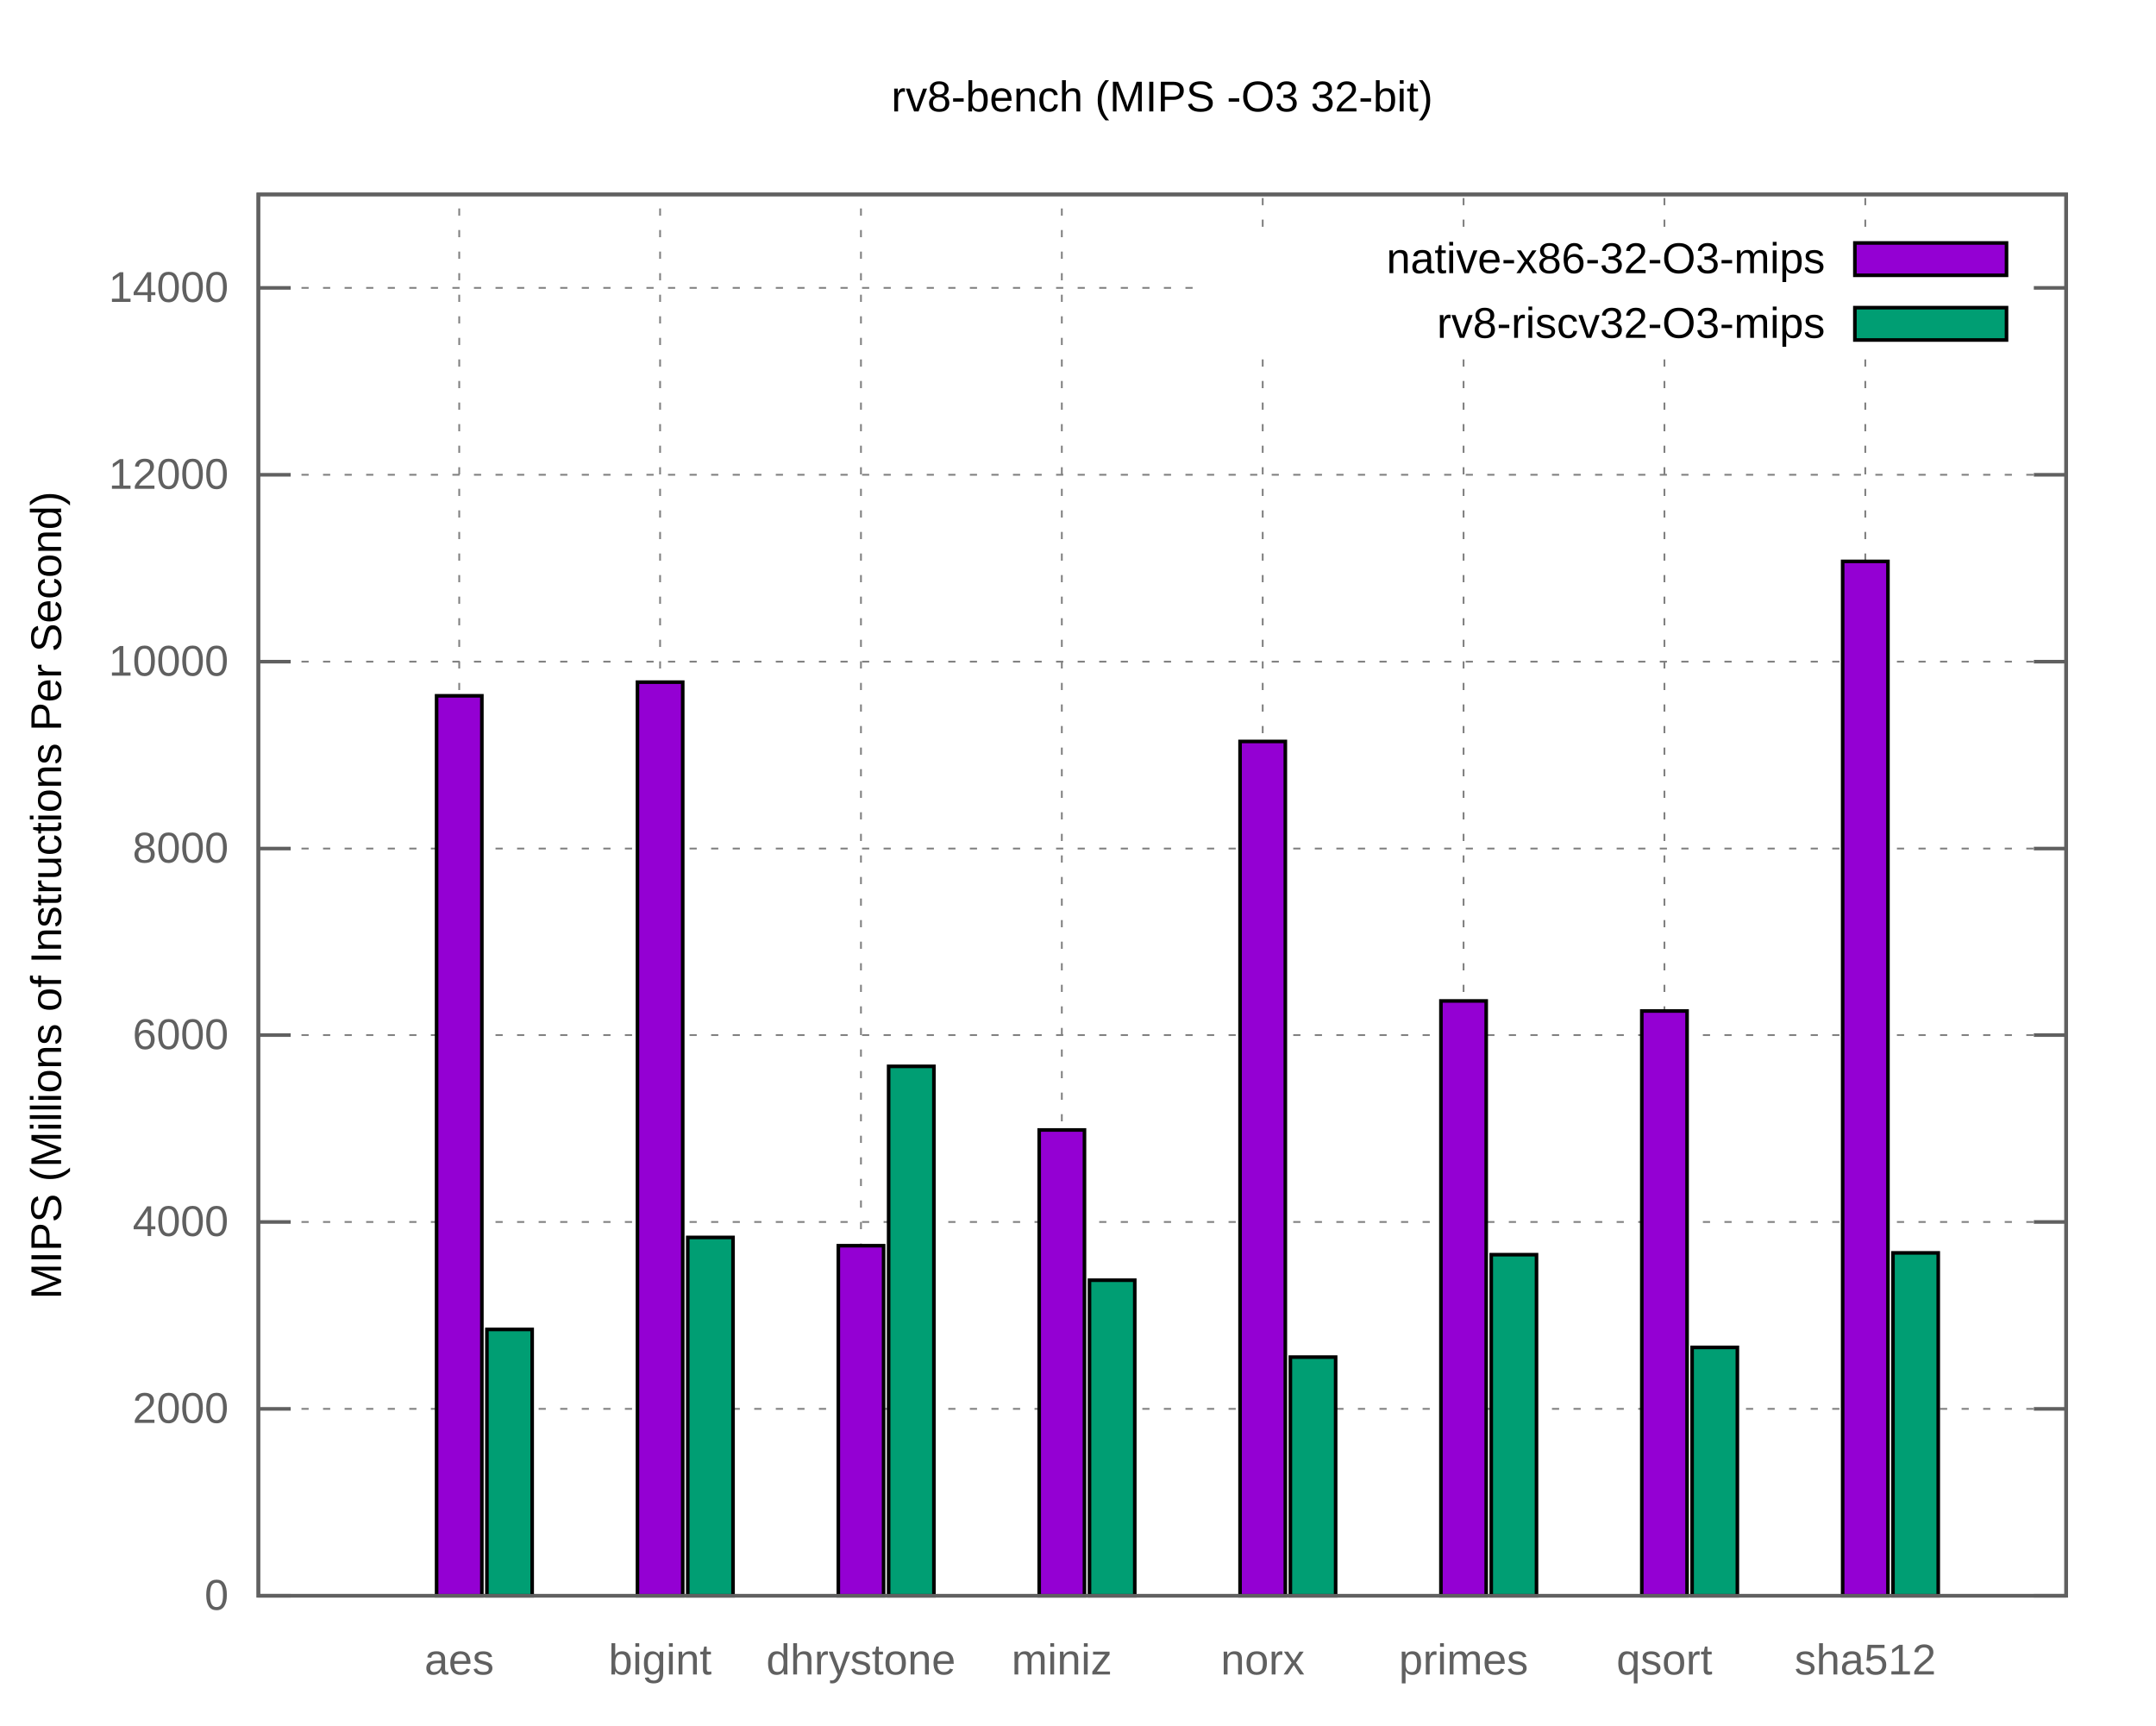
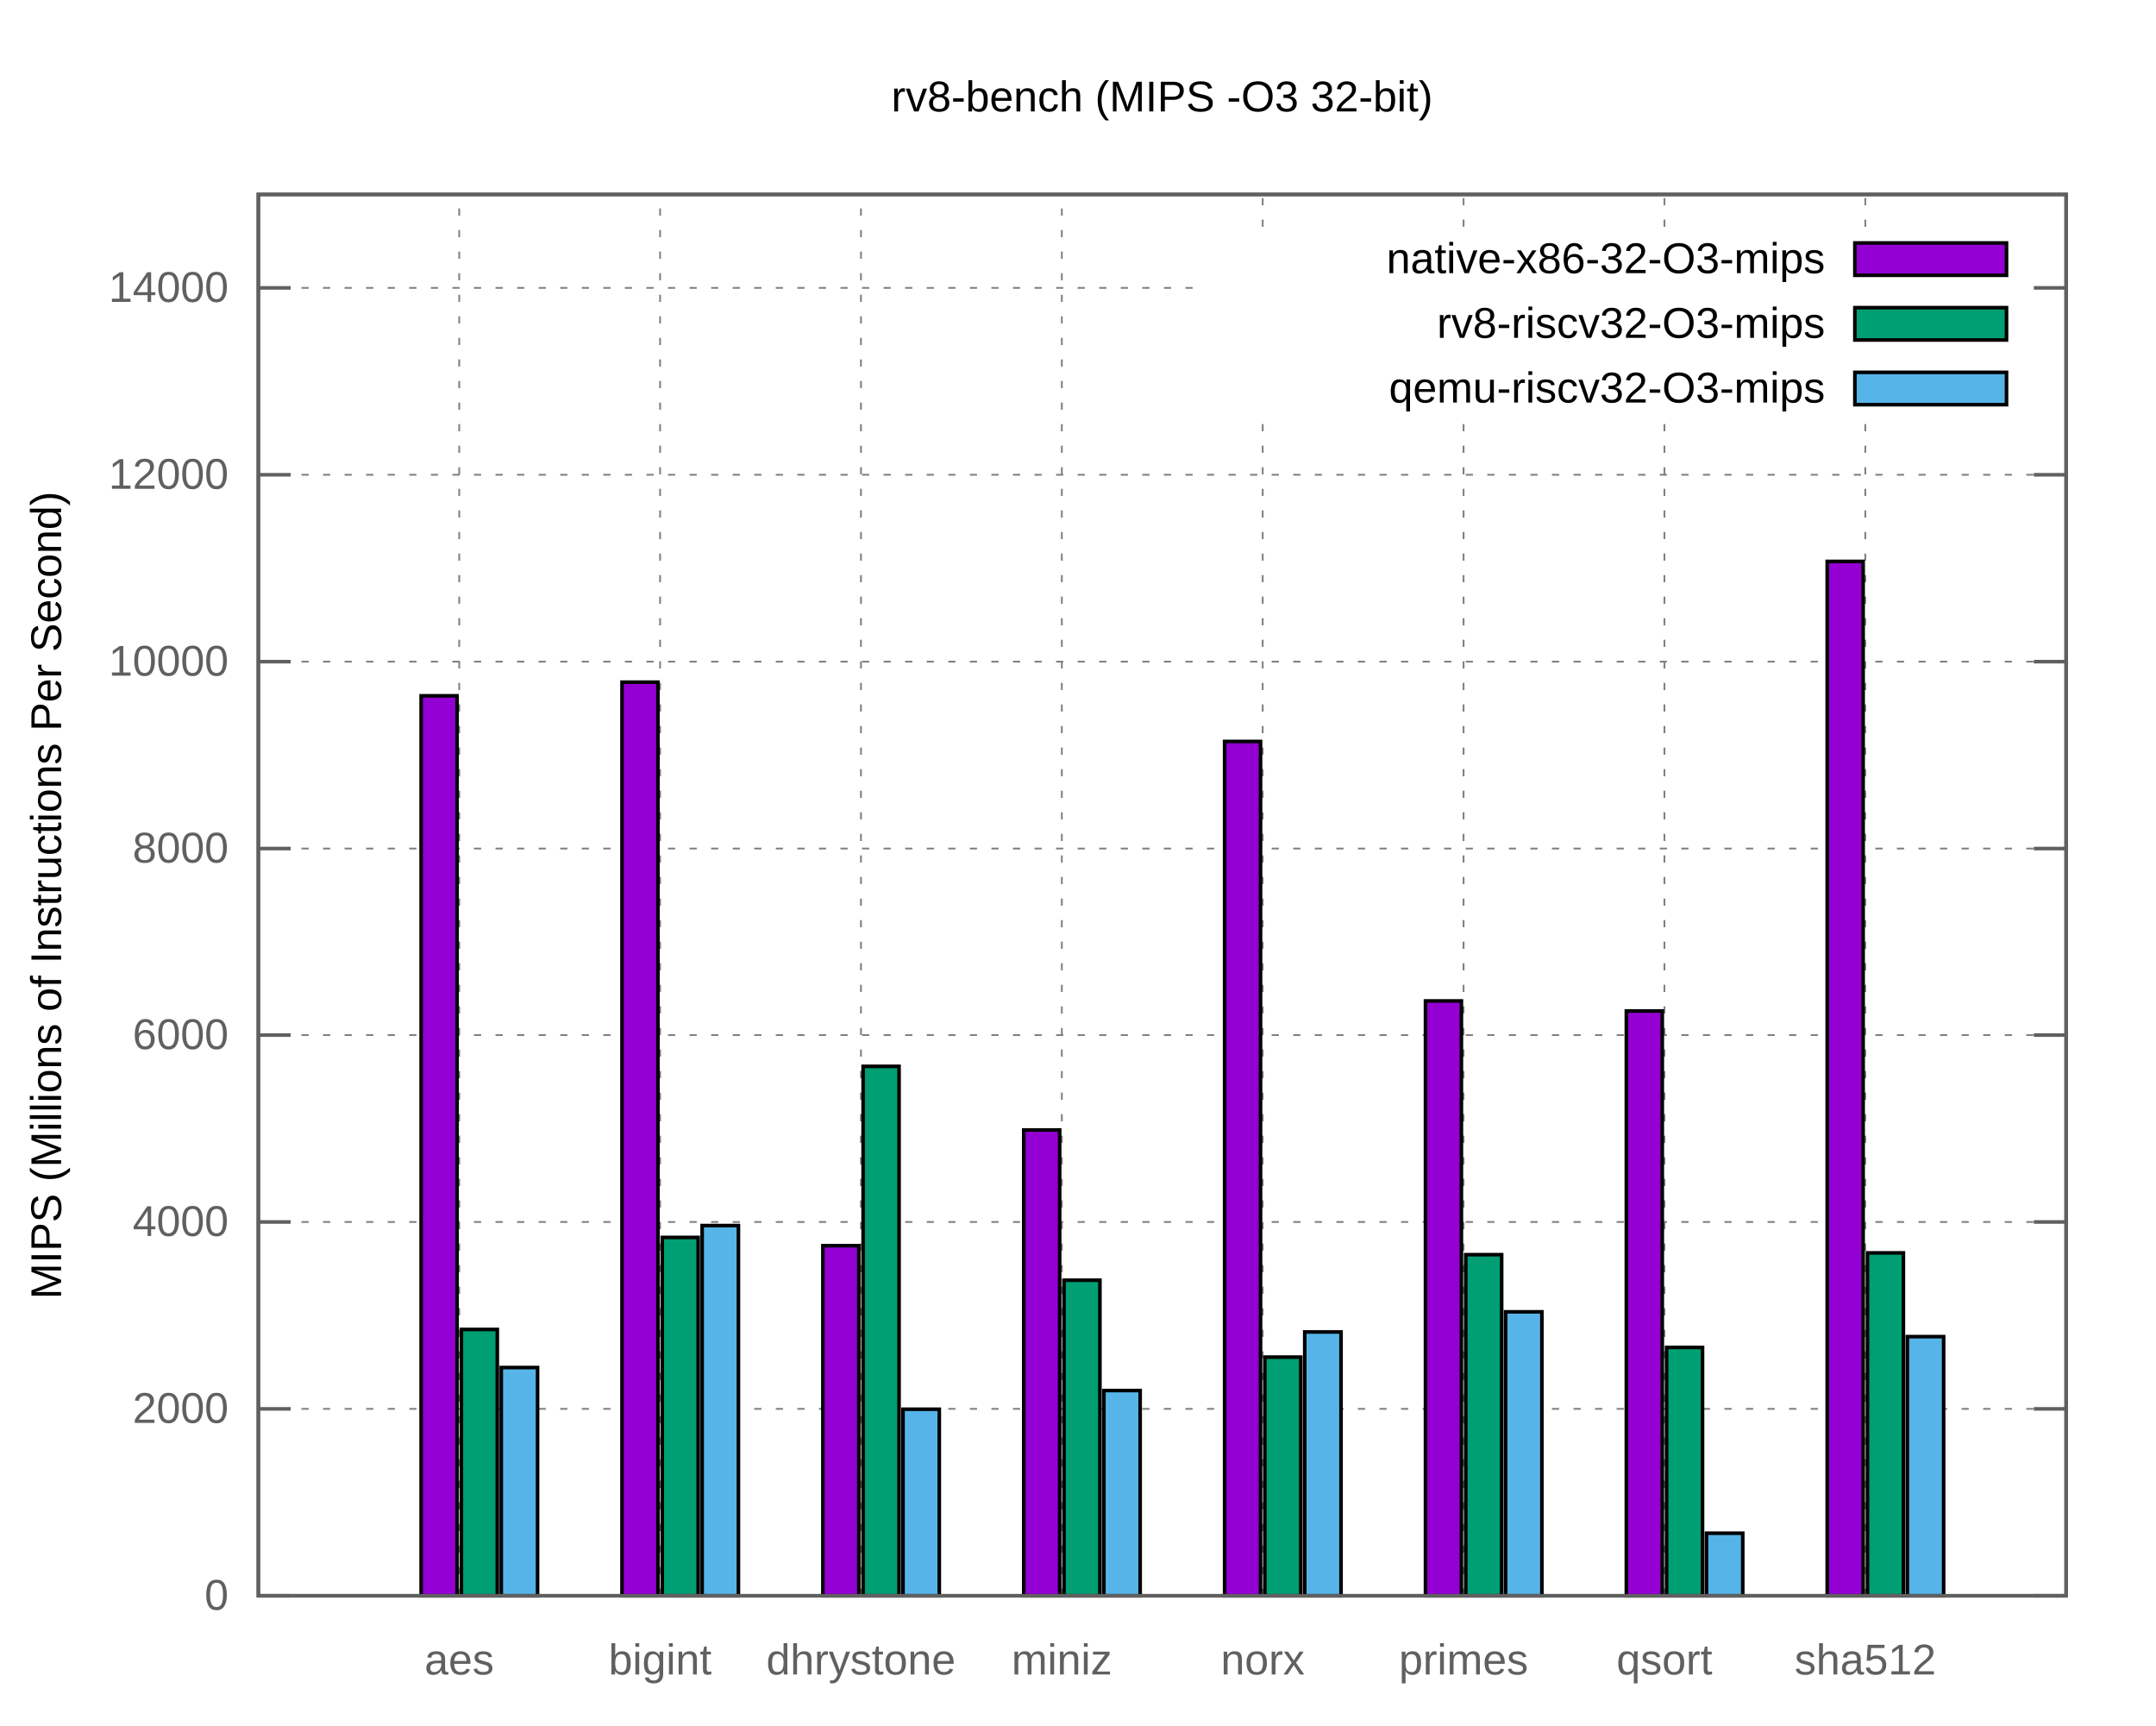
<svg xmlns="http://www.w3.org/2000/svg" xmlns:xlink="http://www.w3.org/1999/xlink" width="600" height="480" viewBox="0 0 600 480">
  <g id="gnuplot_canvas">
    <rect x="0" y="0" width="600" height="480" fill="none" />
    <defs>
      <circle id="gpDot" r="0.5" stroke-width="0.5" />
      <path id="gpPt0" stroke-width="0.222" stroke="currentColor" d="M-1,0 h2 M0,-1 v2" />
      <path id="gpPt1" stroke-width="0.222" stroke="currentColor" d="M-1,-1 L1,1 M1,-1 L-1,1" />
      <path id="gpPt2" stroke-width="0.222" stroke="currentColor" d="M-1,0 L1,0 M0,-1 L0,1 M-1,-1 L1,1 M-1,1 L1,-1" />
      <rect id="gpPt3" stroke-width="0.222" stroke="currentColor" x="-1" y="-1" width="2" height="2" />
      <rect id="gpPt4" stroke-width="0.222" stroke="currentColor" fill="currentColor" x="-1" y="-1" width="2" height="2" />
      <circle id="gpPt5" stroke-width="0.222" stroke="currentColor" cx="0" cy="0" r="1" />
      <use xlink:href="#gpPt5" id="gpPt6" fill="currentColor" stroke="none" />
      <path id="gpPt7" stroke-width="0.222" stroke="currentColor" d="M0,-1.33 L-1.33,0.67 L1.33,0.67 z" />
      <use xlink:href="#gpPt7" id="gpPt8" fill="currentColor" stroke="none" />
      <use xlink:href="#gpPt7" id="gpPt9" stroke="currentColor" transform="rotate(180)" />
      <use xlink:href="#gpPt9" id="gpPt10" fill="currentColor" stroke="none" />
      <use xlink:href="#gpPt3" id="gpPt11" stroke="currentColor" transform="rotate(45)" />
      <use xlink:href="#gpPt11" id="gpPt12" fill="currentColor" stroke="none" />
      <path id="gpPt13" stroke-width="0.222" stroke="currentColor" d="M0,1.330 L1.265,0.411 L0.782,-1.067 L-0.782,-1.076 L-1.265,0.411 z" />
      <use xlink:href="#gpPt13" id="gpPt14" fill="currentColor" stroke="none" />
      <filter id="textbox" filterUnits="objectBoundingBox" x="0" y="0" height="1" width="1">
        <feFlood flood-color="white" flood-opacity="1" result="bgnd" />
        <feComposite in="SourceGraphic" in2="bgnd" operator="atop" />
      </filter>
      <filter id="greybox" filterUnits="objectBoundingBox" x="0" y="0" height="1" width="1">
        <feFlood flood-color="lightgrey" flood-opacity="1" result="grey" />
        <feComposite in="SourceGraphic" in2="grey" operator="atop" />
      </filter>
    </defs>
    <g fill="none" color="white" stroke="rgb( 96,  96,  96)" stroke-width="1.00" stroke-linecap="butt" stroke-linejoin="miter">
</g>
    <g fill="none" color="black" stroke="currentColor" stroke-width="1.00" stroke-linecap="butt" stroke-linejoin="miter">
</g>
    <g fill="none" color="black" stroke="rgb( 96,  96,  96)" stroke-width="0.50" stroke-linecap="butt" stroke-linejoin="miter">
</g>
    <g fill="none" color="gray" stroke="currentColor" stroke-width="0.50" stroke-linecap="butt" stroke-linejoin="miter">
      <path stroke="gray" stroke-dasharray="2,4" class="gridline" d="M71.9,444.0 L575.0,444.0  " />
    </g>
    <g fill="none" color="gray" stroke="gray" stroke-width="1.00" stroke-linecap="butt" stroke-linejoin="miter">
</g>
    <g fill="none" color="black" stroke="currentColor" stroke-width="1.00" stroke-linecap="butt" stroke-linejoin="miter">
      <path stroke="rgb( 96,  96,  96)" d="M71.9,444.0 L80.9,444.0 M575.0,444.0 L566.0,444.0  " />
      <g transform="translate(63.6,447.9)" stroke="none" fill="rgb(96,96,96)" font-family="Arial" font-size="12.00" text-anchor="end">
        <text>
          <tspan font-family="Arial"> 0</tspan>
        </text>
      </g>
    </g>
    <g fill="none" color="black" stroke="currentColor" stroke-width="1.00" stroke-linecap="butt" stroke-linejoin="miter">
</g>
    <g fill="none" color="black" stroke="rgb( 96,  96,  96)" stroke-width="0.50" stroke-linecap="butt" stroke-linejoin="miter">
</g>
    <g fill="none" color="gray" stroke="currentColor" stroke-width="0.50" stroke-linecap="butt" stroke-linejoin="miter">
      <path stroke="gray" stroke-dasharray="2,4" class="gridline" d="M71.9,392.0 L575.0,392.0  " />
    </g>
    <g fill="none" color="gray" stroke="gray" stroke-width="1.00" stroke-linecap="butt" stroke-linejoin="miter">
</g>
    <g fill="none" color="black" stroke="currentColor" stroke-width="1.00" stroke-linecap="butt" stroke-linejoin="miter">
      <path stroke="rgb( 96,  96,  96)" d="M71.9,392.0 L80.9,392.0 M575.0,392.0 L566.0,392.0  " />
      <g transform="translate(63.6,395.9)" stroke="none" fill="rgb(96,96,96)" font-family="Arial" font-size="12.00" text-anchor="end">
        <text>
          <tspan font-family="Arial"> 2000</tspan>
        </text>
      </g>
    </g>
    <g fill="none" color="black" stroke="currentColor" stroke-width="1.00" stroke-linecap="butt" stroke-linejoin="miter">
</g>
    <g fill="none" color="black" stroke="rgb( 96,  96,  96)" stroke-width="0.50" stroke-linecap="butt" stroke-linejoin="miter">
</g>
    <g fill="none" color="gray" stroke="currentColor" stroke-width="0.50" stroke-linecap="butt" stroke-linejoin="miter">
      <path stroke="gray" stroke-dasharray="2,4" class="gridline" d="M71.9,340.0 L575.0,340.0  " />
    </g>
    <g fill="none" color="gray" stroke="gray" stroke-width="1.00" stroke-linecap="butt" stroke-linejoin="miter">
</g>
    <g fill="none" color="black" stroke="currentColor" stroke-width="1.00" stroke-linecap="butt" stroke-linejoin="miter">
      <path stroke="rgb( 96,  96,  96)" d="M71.9,340.0 L80.9,340.0 M575.0,340.0 L566.0,340.0  " />
      <g transform="translate(63.6,343.9)" stroke="none" fill="rgb(96,96,96)" font-family="Arial" font-size="12.00" text-anchor="end">
        <text>
          <tspan font-family="Arial"> 4000</tspan>
        </text>
      </g>
    </g>
    <g fill="none" color="black" stroke="currentColor" stroke-width="1.00" stroke-linecap="butt" stroke-linejoin="miter">
</g>
    <g fill="none" color="black" stroke="rgb( 96,  96,  96)" stroke-width="0.50" stroke-linecap="butt" stroke-linejoin="miter">
</g>
    <g fill="none" color="gray" stroke="currentColor" stroke-width="0.50" stroke-linecap="butt" stroke-linejoin="miter">
      <path stroke="gray" stroke-dasharray="2,4" class="gridline" d="M71.9,288.0 L575.0,288.0  " />
    </g>
    <g fill="none" color="gray" stroke="gray" stroke-width="1.00" stroke-linecap="butt" stroke-linejoin="miter">
</g>
    <g fill="none" color="black" stroke="currentColor" stroke-width="1.00" stroke-linecap="butt" stroke-linejoin="miter">
      <path stroke="rgb( 96,  96,  96)" d="M71.9,288.0 L80.9,288.0 M575.0,288.0 L566.0,288.0  " />
      <g transform="translate(63.6,291.9)" stroke="none" fill="rgb(96,96,96)" font-family="Arial" font-size="12.00" text-anchor="end">
        <text>
          <tspan font-family="Arial"> 6000</tspan>
        </text>
      </g>
    </g>
    <g fill="none" color="black" stroke="currentColor" stroke-width="1.00" stroke-linecap="butt" stroke-linejoin="miter">
</g>
    <g fill="none" color="black" stroke="rgb( 96,  96,  96)" stroke-width="0.50" stroke-linecap="butt" stroke-linejoin="miter">
</g>
    <g fill="none" color="gray" stroke="currentColor" stroke-width="0.50" stroke-linecap="butt" stroke-linejoin="miter">
      <path stroke="gray" stroke-dasharray="2,4" class="gridline" d="M71.9,236.1 L575.0,236.1  " />
    </g>
    <g fill="none" color="gray" stroke="gray" stroke-width="1.00" stroke-linecap="butt" stroke-linejoin="miter">
</g>
    <g fill="none" color="black" stroke="currentColor" stroke-width="1.00" stroke-linecap="butt" stroke-linejoin="miter">
      <path stroke="rgb( 96,  96,  96)" d="M71.9,236.1 L80.9,236.1 M575.0,236.1 L566.0,236.1  " />
      <g transform="translate(63.6,240.0)" stroke="none" fill="rgb(96,96,96)" font-family="Arial" font-size="12.00" text-anchor="end">
        <text>
          <tspan font-family="Arial"> 8000</tspan>
        </text>
      </g>
    </g>
    <g fill="none" color="black" stroke="currentColor" stroke-width="1.00" stroke-linecap="butt" stroke-linejoin="miter">
</g>
    <g fill="none" color="black" stroke="rgb( 96,  96,  96)" stroke-width="0.50" stroke-linecap="butt" stroke-linejoin="miter">
</g>
    <g fill="none" color="gray" stroke="currentColor" stroke-width="0.50" stroke-linecap="butt" stroke-linejoin="miter">
      <path stroke="gray" stroke-dasharray="2,4" class="gridline" d="M71.9,184.1 L575.0,184.1  " />
    </g>
    <g fill="none" color="gray" stroke="gray" stroke-width="1.00" stroke-linecap="butt" stroke-linejoin="miter">
</g>
    <g fill="none" color="black" stroke="currentColor" stroke-width="1.00" stroke-linecap="butt" stroke-linejoin="miter">
      <path stroke="rgb( 96,  96,  96)" d="M71.9,184.1 L80.9,184.1 M575.0,184.1 L566.0,184.1  " />
      <g transform="translate(63.6,188.0)" stroke="none" fill="rgb(96,96,96)" font-family="Arial" font-size="12.00" text-anchor="end">
        <text>
          <tspan font-family="Arial"> 10000</tspan>
        </text>
      </g>
    </g>
    <g fill="none" color="black" stroke="currentColor" stroke-width="1.00" stroke-linecap="butt" stroke-linejoin="miter">
</g>
    <g fill="none" color="black" stroke="rgb( 96,  96,  96)" stroke-width="0.50" stroke-linecap="butt" stroke-linejoin="miter">
</g>
    <g fill="none" color="gray" stroke="currentColor" stroke-width="0.50" stroke-linecap="butt" stroke-linejoin="miter">
      <path stroke="gray" stroke-dasharray="2,4" class="gridline" d="M71.9,132.1 L575.0,132.1  " />
    </g>
    <g fill="none" color="gray" stroke="gray" stroke-width="1.00" stroke-linecap="butt" stroke-linejoin="miter">
</g>
    <g fill="none" color="black" stroke="currentColor" stroke-width="1.00" stroke-linecap="butt" stroke-linejoin="miter">
      <path stroke="rgb( 96,  96,  96)" d="M71.9,132.1 L80.9,132.1 M575.0,132.1 L566.0,132.1  " />
      <g transform="translate(63.6,136.0)" stroke="none" fill="rgb(96,96,96)" font-family="Arial" font-size="12.00" text-anchor="end">
        <text>
          <tspan font-family="Arial"> 12000</tspan>
        </text>
      </g>
    </g>
    <g fill="none" color="black" stroke="currentColor" stroke-width="1.00" stroke-linecap="butt" stroke-linejoin="miter">
</g>
    <g fill="none" color="black" stroke="rgb( 96,  96,  96)" stroke-width="0.50" stroke-linecap="butt" stroke-linejoin="miter">
</g>
    <g fill="none" color="gray" stroke="currentColor" stroke-width="0.50" stroke-linecap="butt" stroke-linejoin="miter">
      <path stroke="gray" stroke-dasharray="2,4" class="gridline" d="M71.9,80.1 L333.6,80.1 M566.7,80.1 L575.0,80.1  " />
    </g>
    <g fill="none" color="gray" stroke="gray" stroke-width="1.00" stroke-linecap="butt" stroke-linejoin="miter">
</g>
    <g fill="none" color="black" stroke="currentColor" stroke-width="1.00" stroke-linecap="butt" stroke-linejoin="miter">
      <path stroke="rgb( 96,  96,  96)" d="M71.9,80.1 L80.9,80.1 M575.0,80.1 L566.0,80.1  " />
      <g transform="translate(63.6,84.0)" stroke="none" fill="rgb(96,96,96)" font-family="Arial" font-size="12.00" text-anchor="end">
        <text>
          <tspan font-family="Arial"> 14000</tspan>
        </text>
      </g>
    </g>
    <g fill="none" color="black" stroke="currentColor" stroke-width="1.00" stroke-linecap="butt" stroke-linejoin="miter">
</g>
    <g fill="none" color="black" stroke="rgb( 96,  96,  96)" stroke-width="0.50" stroke-linecap="butt" stroke-linejoin="miter">
</g>
    <g fill="none" color="gray" stroke="currentColor" stroke-width="0.50" stroke-linecap="butt" stroke-linejoin="miter">
      <path stroke="gray" stroke-dasharray="2,4" class="gridline" d="M127.8,444.0 L127.8,54.1  " />
    </g>
    <g fill="none" color="gray" stroke="gray" stroke-width="1.00" stroke-linecap="butt" stroke-linejoin="miter">
</g>
    <g fill="none" color="black" stroke="currentColor" stroke-width="1.00" stroke-linecap="butt" stroke-linejoin="miter">
      <path stroke="rgb( 96,  96,  96)" d="M127.8,444.0 M127.8,54.1  " />
      <g transform="translate(127.8,465.9)" stroke="none" fill="rgb(96,96,96)" font-family="Arial" font-size="12.00" text-anchor="middle">
        <text>
          <tspan font-family="Arial">aes</tspan>
        </text>
      </g>
    </g>
    <g fill="none" color="black" stroke="currentColor" stroke-width="1.00" stroke-linecap="butt" stroke-linejoin="miter">
</g>
    <g fill="none" color="black" stroke="rgb( 96,  96,  96)" stroke-width="0.50" stroke-linecap="butt" stroke-linejoin="miter">
</g>
    <g fill="none" color="gray" stroke="currentColor" stroke-width="0.50" stroke-linecap="butt" stroke-linejoin="miter">
      <path stroke="gray" stroke-dasharray="2,4" class="gridline" d="M183.7,444.0 L183.7,54.1  " />
    </g>
    <g fill="none" color="gray" stroke="gray" stroke-width="1.00" stroke-linecap="butt" stroke-linejoin="miter">
</g>
    <g fill="none" color="black" stroke="currentColor" stroke-width="1.00" stroke-linecap="butt" stroke-linejoin="miter">
      <path stroke="rgb( 96,  96,  96)" d="M183.7,444.0 M183.7,54.1  " />
      <g transform="translate(183.7,465.9)" stroke="none" fill="rgb(96,96,96)" font-family="Arial" font-size="12.00" text-anchor="middle">
        <text>
          <tspan font-family="Arial">bigint</tspan>
        </text>
      </g>
    </g>
    <g fill="none" color="black" stroke="currentColor" stroke-width="1.00" stroke-linecap="butt" stroke-linejoin="miter">
</g>
    <g fill="none" color="black" stroke="rgb( 96,  96,  96)" stroke-width="0.50" stroke-linecap="butt" stroke-linejoin="miter">
</g>
    <g fill="none" color="gray" stroke="currentColor" stroke-width="0.50" stroke-linecap="butt" stroke-linejoin="miter">
      <path stroke="gray" stroke-dasharray="2,4" class="gridline" d="M239.6,444.0 L239.6,54.1  " />
    </g>
    <g fill="none" color="gray" stroke="gray" stroke-width="1.00" stroke-linecap="butt" stroke-linejoin="miter">
</g>
    <g fill="none" color="black" stroke="currentColor" stroke-width="1.00" stroke-linecap="butt" stroke-linejoin="miter">
      <path stroke="rgb( 96,  96,  96)" d="M239.6,444.0 M239.6,54.1  " />
      <g transform="translate(239.6,465.9)" stroke="none" fill="rgb(96,96,96)" font-family="Arial" font-size="12.00" text-anchor="middle">
        <text>
          <tspan font-family="Arial">dhrystone</tspan>
        </text>
      </g>
    </g>
    <g fill="none" color="black" stroke="currentColor" stroke-width="1.00" stroke-linecap="butt" stroke-linejoin="miter">
</g>
    <g fill="none" color="black" stroke="rgb( 96,  96,  96)" stroke-width="0.50" stroke-linecap="butt" stroke-linejoin="miter">
</g>
    <g fill="none" color="gray" stroke="currentColor" stroke-width="0.50" stroke-linecap="butt" stroke-linejoin="miter">
      <path stroke="gray" stroke-dasharray="2,4" class="gridline" d="M295.5,444.0 L295.5,54.1  " />
    </g>
    <g fill="none" color="gray" stroke="gray" stroke-width="1.00" stroke-linecap="butt" stroke-linejoin="miter">
</g>
    <g fill="none" color="black" stroke="currentColor" stroke-width="1.00" stroke-linecap="butt" stroke-linejoin="miter">
      <path stroke="rgb( 96,  96,  96)" d="M295.5,444.0 M295.5,54.1  " />
      <g transform="translate(295.5,465.9)" stroke="none" fill="rgb(96,96,96)" font-family="Arial" font-size="12.00" text-anchor="middle">
        <text>
          <tspan font-family="Arial">miniz</tspan>
        </text>
      </g>
    </g>
    <g fill="none" color="black" stroke="currentColor" stroke-width="1.00" stroke-linecap="butt" stroke-linejoin="miter">
</g>
    <g fill="none" color="black" stroke="rgb( 96,  96,  96)" stroke-width="0.50" stroke-linecap="butt" stroke-linejoin="miter">
</g>
    <g fill="none" color="gray" stroke="currentColor" stroke-width="0.50" stroke-linecap="butt" stroke-linejoin="miter">
-       <path stroke="gray" stroke-dasharray="2,4" class="gridline" d="M351.4,444.0 L351.4,99.1 M351.4,63.1 L351.4,54.1  " />
+       <path stroke="gray" stroke-dasharray="2,4" class="gridline" d="M351.4,444.0 L351.4,117.1 M351.4,63.1 L351.4,54.1  " />
    </g>
    <g fill="none" color="gray" stroke="gray" stroke-width="1.00" stroke-linecap="butt" stroke-linejoin="miter">
</g>
    <g fill="none" color="black" stroke="currentColor" stroke-width="1.00" stroke-linecap="butt" stroke-linejoin="miter">
      <path stroke="rgb( 96,  96,  96)" d="M351.4,444.0 M351.4,54.1  " />
      <g transform="translate(351.4,465.9)" stroke="none" fill="rgb(96,96,96)" font-family="Arial" font-size="12.00" text-anchor="middle">
        <text>
          <tspan font-family="Arial">norx</tspan>
        </text>
      </g>
    </g>
    <g fill="none" color="black" stroke="currentColor" stroke-width="1.00" stroke-linecap="butt" stroke-linejoin="miter">
</g>
    <g fill="none" color="black" stroke="rgb( 96,  96,  96)" stroke-width="0.50" stroke-linecap="butt" stroke-linejoin="miter">
</g>
    <g fill="none" color="gray" stroke="currentColor" stroke-width="0.50" stroke-linecap="butt" stroke-linejoin="miter">
-       <path stroke="gray" stroke-dasharray="2,4" class="gridline" d="M407.3,444.0 L407.3,99.1 M407.3,63.1 L407.3,54.1  " />
+       <path stroke="gray" stroke-dasharray="2,4" class="gridline" d="M407.3,444.0 L407.3,117.1 M407.3,63.1 L407.3,54.1  " />
    </g>
    <g fill="none" color="gray" stroke="gray" stroke-width="1.00" stroke-linecap="butt" stroke-linejoin="miter">
</g>
    <g fill="none" color="black" stroke="currentColor" stroke-width="1.00" stroke-linecap="butt" stroke-linejoin="miter">
      <path stroke="rgb( 96,  96,  96)" d="M407.3,444.0 M407.3,54.1  " />
      <g transform="translate(407.3,465.9)" stroke="none" fill="rgb(96,96,96)" font-family="Arial" font-size="12.00" text-anchor="middle">
        <text>
          <tspan font-family="Arial">primes</tspan>
        </text>
      </g>
    </g>
    <g fill="none" color="black" stroke="currentColor" stroke-width="1.00" stroke-linecap="butt" stroke-linejoin="miter">
</g>
    <g fill="none" color="black" stroke="rgb( 96,  96,  96)" stroke-width="0.50" stroke-linecap="butt" stroke-linejoin="miter">
</g>
    <g fill="none" color="gray" stroke="currentColor" stroke-width="0.50" stroke-linecap="butt" stroke-linejoin="miter">
-       <path stroke="gray" stroke-dasharray="2,4" class="gridline" d="M463.2,444.0 L463.2,99.1 M463.2,63.1 L463.2,54.1  " />
+       <path stroke="gray" stroke-dasharray="2,4" class="gridline" d="M463.2,444.0 L463.2,117.1 M463.2,63.1 L463.2,54.1  " />
    </g>
    <g fill="none" color="gray" stroke="gray" stroke-width="1.00" stroke-linecap="butt" stroke-linejoin="miter">
</g>
    <g fill="none" color="black" stroke="currentColor" stroke-width="1.00" stroke-linecap="butt" stroke-linejoin="miter">
      <path stroke="rgb( 96,  96,  96)" d="M463.2,444.0 M463.2,54.1  " />
      <g transform="translate(463.2,465.9)" stroke="none" fill="rgb(96,96,96)" font-family="Arial" font-size="12.00" text-anchor="middle">
        <text>
          <tspan font-family="Arial">qsort</tspan>
        </text>
      </g>
    </g>
    <g fill="none" color="black" stroke="currentColor" stroke-width="1.00" stroke-linecap="butt" stroke-linejoin="miter">
</g>
    <g fill="none" color="black" stroke="rgb( 96,  96,  96)" stroke-width="0.50" stroke-linecap="butt" stroke-linejoin="miter">
</g>
    <g fill="none" color="gray" stroke="currentColor" stroke-width="0.50" stroke-linecap="butt" stroke-linejoin="miter">
-       <path stroke="gray" stroke-dasharray="2,4" class="gridline" d="M519.1,444.0 L519.1,99.1 M519.1,63.1 L519.1,54.1  " />
+       <path stroke="gray" stroke-dasharray="2,4" class="gridline" d="M519.1,444.0 L519.1,117.1 M519.1,63.1 L519.1,54.1  " />
    </g>
    <g fill="none" color="gray" stroke="gray" stroke-width="1.00" stroke-linecap="butt" stroke-linejoin="miter">
</g>
    <g fill="none" color="black" stroke="currentColor" stroke-width="1.00" stroke-linecap="butt" stroke-linejoin="miter">
      <path stroke="rgb( 96,  96,  96)" d="M519.1,444.0 M519.1,54.1  " />
      <g transform="translate(519.1,465.9)" stroke="none" fill="rgb(96,96,96)" font-family="Arial" font-size="12.00" text-anchor="middle">
        <text>
          <tspan font-family="Arial">sha512</tspan>
        </text>
      </g>
    </g>
    <g fill="none" color="black" stroke="currentColor" stroke-width="1.00" stroke-linecap="butt" stroke-linejoin="miter">
</g>
    <g fill="none" color="black" stroke="currentColor" stroke-width="1.00" stroke-linecap="butt" stroke-linejoin="miter">
      <path stroke="rgb( 96,  96,  96)" d="M71.9,54.1 L71.9,444.0 L575.0,444.0 L575.0,54.1 L71.9,54.1 Z  " />
    </g>
    <g fill="none" color="black" stroke="currentColor" stroke-width="1.00" stroke-linecap="butt" stroke-linejoin="miter">
      <g transform="translate(17.0,249.1) rotate(270)" stroke="none" fill="black" font-family="Arial" font-size="12.00" text-anchor="middle">
        <text>
          <tspan font-family="Arial">MIPS (Millions of Instructions Per Second)</tspan>
        </text>
      </g>
    </g>
    <g fill="none" color="black" stroke="currentColor" stroke-width="1.00" stroke-linecap="butt" stroke-linejoin="miter">
      <g transform="translate(323.4,31.0)" stroke="none" fill="black" font-family="Arial" font-size="12.00" text-anchor="middle">
        <text>
          <tspan font-family="Arial">rv8-bench (MIPS -O3 32-bit)</tspan>
        </text>
      </g>
    </g>
    <g id="gnuplot_plot_1">
      <g fill="none" color="black" stroke="currentColor" stroke-width="1.00" stroke-linecap="butt" stroke-linejoin="miter">
        <g transform="translate(507.9,76.0)" stroke="none" fill="black" font-family="Arial" font-size="12.00" text-anchor="end">
          <text>
            <tspan font-family="Arial">native-x86-32-O3-mips</tspan>
          </text>
        </g>
      </g>
      <g fill="none" color="black" stroke="currentColor" stroke-width="1.00" stroke-linecap="butt" stroke-linejoin="miter">
        <g stroke="none" shape-rendering="crispEdges">
          <polygon fill="rgb(148,   0, 211)" points="516.2,76.6 558.4,76.6 558.4,67.6 516.2,67.6 " />
        </g>
        <path stroke="black" d="M516.2,76.6 L558.4,76.6 L558.4,67.6 L516.2,67.6 L516.2,76.6 Z  " />
      </g>
      <g fill="none" color="black" stroke="currentColor" stroke-width="1.00" stroke-linecap="butt" stroke-linejoin="miter">
        <g stroke="none" shape-rendering="crispEdges">
-           <polygon fill="rgb(148,   0, 211)" points="121.5,444.0 134.2,444.0 134.2,193.5 121.5,193.5 " />
-         </g>
-         <path stroke="black" d="M121.5,444.0 L121.5,193.6 L134.1,193.6 L134.1,444.0 L121.5,444.0 Z  " />
-       </g>
-       <g fill="none" color="black" stroke="currentColor" stroke-width="1.00" stroke-linecap="butt" stroke-linejoin="miter">
-         <g stroke="none" shape-rendering="crispEdges">
-           <polygon fill="rgb(148,   0, 211)" points="177.4,444.0 190.1,444.0 190.1,189.7 177.4,189.7 " />
-         </g>
-         <path stroke="black" d="M177.4,444.0 L177.4,189.8 L190.0,189.8 L190.0,444.0 L177.4,444.0 Z  " />
-       </g>
-       <g fill="none" color="black" stroke="currentColor" stroke-width="1.00" stroke-linecap="butt" stroke-linejoin="miter">
-         <g stroke="none" shape-rendering="crispEdges">
-           <polygon fill="rgb(148,   0, 211)" points="233.3,444.0 246.0,444.0 246.0,346.5 233.3,346.5 " />
-         </g>
-         <path stroke="black" d="M233.3,444.0 L233.3,346.6 L245.9,346.6 L245.9,444.0 L233.3,444.0 Z  " />
-       </g>
-       <g fill="none" color="black" stroke="currentColor" stroke-width="1.00" stroke-linecap="butt" stroke-linejoin="miter">
-         <g stroke="none" shape-rendering="crispEdges">
-           <polygon fill="rgb(148,   0, 211)" points="289.2,444.0 301.9,444.0 301.9,314.3 289.2,314.3 " />
-         </g>
-         <path stroke="black" d="M289.2,444.0 L289.2,314.4 L301.8,314.4 L301.8,444.0 L289.2,444.0 Z  " />
-       </g>
-       <g fill="none" color="black" stroke="currentColor" stroke-width="1.00" stroke-linecap="butt" stroke-linejoin="miter">
-         <g stroke="none" shape-rendering="crispEdges">
-           <polygon fill="rgb(148,   0, 211)" points="345.1,444.0 357.8,444.0 357.8,206.2 345.1,206.2 " />
-         </g>
-         <path stroke="black" d="M345.1,444.0 L345.1,206.3 L357.7,206.3 L357.7,444.0 L345.1,444.0 Z  " />
-       </g>
-       <g fill="none" color="black" stroke="currentColor" stroke-width="1.00" stroke-linecap="butt" stroke-linejoin="miter">
-         <g stroke="none" shape-rendering="crispEdges">
-           <polygon fill="rgb(148,   0, 211)" points="401.0,444.0 413.7,444.0 413.7,278.4 401.0,278.4 " />
-         </g>
-         <path stroke="black" d="M401.0,444.0 L401.0,278.5 L413.6,278.5 L413.6,444.0 L401.0,444.0 Z  " />
-       </g>
-       <g fill="none" color="black" stroke="currentColor" stroke-width="1.00" stroke-linecap="butt" stroke-linejoin="miter">
-         <g stroke="none" shape-rendering="crispEdges">
-           <polygon fill="rgb(148,   0, 211)" points="456.9,444.0 469.6,444.0 469.6,281.2 456.9,281.2 " />
-         </g>
-         <path stroke="black" d="M456.9,444.0 L456.9,281.3 L469.5,281.3 L469.5,444.0 L456.9,444.0 Z  " />
-       </g>
-       <g fill="none" color="black" stroke="currentColor" stroke-width="1.00" stroke-linecap="butt" stroke-linejoin="miter">
-         <g stroke="none" shape-rendering="crispEdges">
-           <polygon fill="rgb(148,   0, 211)" points="512.8,444.0 525.5,444.0 525.5,156.1 512.8,156.1 " />
-         </g>
-         <path stroke="black" d="M512.8,444.0 L512.8,156.2 L525.4,156.2 L525.4,444.0 L512.8,444.0 Z  " />
+           <polygon fill="rgb(148,   0, 211)" points="117.2,444.0 127.3,444.0 127.3,193.5 117.2,193.5 " />
+         </g>
+         <path stroke="black" d="M117.2,444.0 L117.2,193.6 L127.2,193.6 L127.2,444.0 L117.2,444.0 Z  " />
+       </g>
+       <g fill="none" color="black" stroke="currentColor" stroke-width="1.00" stroke-linecap="butt" stroke-linejoin="miter">
+         <g stroke="none" shape-rendering="crispEdges">
+           <polygon fill="rgb(148,   0, 211)" points="173.1,444.0 183.2,444.0 183.2,189.7 173.1,189.7 " />
+         </g>
+         <path stroke="black" d="M173.1,444.0 L173.1,189.8 L183.1,189.8 L183.1,444.0 L173.1,444.0 Z  " />
+       </g>
+       <g fill="none" color="black" stroke="currentColor" stroke-width="1.00" stroke-linecap="butt" stroke-linejoin="miter">
+         <g stroke="none" shape-rendering="crispEdges">
+           <polygon fill="rgb(148,   0, 211)" points="229.0,444.0 239.1,444.0 239.1,346.5 229.0,346.5 " />
+         </g>
+         <path stroke="black" d="M229.0,444.0 L229.0,346.6 L239.0,346.6 L239.0,444.0 L229.0,444.0 Z  " />
+       </g>
+       <g fill="none" color="black" stroke="currentColor" stroke-width="1.00" stroke-linecap="butt" stroke-linejoin="miter">
+         <g stroke="none" shape-rendering="crispEdges">
+           <polygon fill="rgb(148,   0, 211)" points="284.9,444.0 295.0,444.0 295.0,314.3 284.9,314.3 " />
+         </g>
+         <path stroke="black" d="M284.9,444.0 L284.9,314.4 L294.9,314.4 L294.9,444.0 L284.9,444.0 Z  " />
+       </g>
+       <g fill="none" color="black" stroke="currentColor" stroke-width="1.00" stroke-linecap="butt" stroke-linejoin="miter">
+         <g stroke="none" shape-rendering="crispEdges">
+           <polygon fill="rgb(148,   0, 211)" points="340.8,444.0 350.9,444.0 350.9,206.2 340.8,206.2 " />
+         </g>
+         <path stroke="black" d="M340.8,444.0 L340.8,206.3 L350.8,206.3 L350.8,444.0 L340.8,444.0 Z  " />
+       </g>
+       <g fill="none" color="black" stroke="currentColor" stroke-width="1.00" stroke-linecap="butt" stroke-linejoin="miter">
+         <g stroke="none" shape-rendering="crispEdges">
+           <polygon fill="rgb(148,   0, 211)" points="396.7,444.0 406.8,444.0 406.8,278.4 396.7,278.4 " />
+         </g>
+         <path stroke="black" d="M396.7,444.0 L396.7,278.5 L406.7,278.5 L406.7,444.0 L396.7,444.0 Z  " />
+       </g>
+       <g fill="none" color="black" stroke="currentColor" stroke-width="1.00" stroke-linecap="butt" stroke-linejoin="miter">
+         <g stroke="none" shape-rendering="crispEdges">
+           <polygon fill="rgb(148,   0, 211)" points="452.6,444.0 462.7,444.0 462.7,281.2 452.6,281.2 " />
+         </g>
+         <path stroke="black" d="M452.6,444.0 L452.6,281.3 L462.6,281.3 L462.6,444.0 L452.6,444.0 Z  " />
+       </g>
+       <g fill="none" color="black" stroke="currentColor" stroke-width="1.00" stroke-linecap="butt" stroke-linejoin="miter">
+         <g stroke="none" shape-rendering="crispEdges">
+           <polygon fill="rgb(148,   0, 211)" points="508.5,444.0 518.6,444.0 518.6,156.1 508.5,156.1 " />
+         </g>
+         <path stroke="black" d="M508.5,444.0 L508.5,156.2 L518.5,156.2 L518.5,444.0 L508.5,444.0 Z  " />
      </g>
      <g fill="none" color="black" stroke="currentColor" stroke-width="1.00" stroke-linecap="butt" stroke-linejoin="miter">
</g>
    </g>
    <g id="gnuplot_plot_2">
      <g fill="none" color="black" stroke="currentColor" stroke-width="1.00" stroke-linecap="butt" stroke-linejoin="miter">
        <g transform="translate(507.9,94.0)" stroke="none" fill="black" font-family="Arial" font-size="12.00" text-anchor="end">
          <text>
            <tspan font-family="Arial">rv8-riscv32-O3-mips</tspan>
          </text>
        </g>
      </g>
      <g fill="none" color="black" stroke="currentColor" stroke-width="1.00" stroke-linecap="butt" stroke-linejoin="miter">
        <g stroke="none" shape-rendering="crispEdges">
          <polygon fill="rgb(  0, 158, 115)" points="516.2,94.6 558.4,94.6 558.4,85.6 516.2,85.6 " />
        </g>
        <path stroke="black" d="M516.2,94.6 L558.4,94.6 L558.4,85.6 L516.2,85.6 L516.2,94.6 Z  " />
      </g>
      <g fill="none" color="black" stroke="currentColor" stroke-width="1.00" stroke-linecap="butt" stroke-linejoin="miter">
        <g stroke="none" shape-rendering="crispEdges">
-           <polygon fill="rgb(  0, 158, 115)" points="135.5,444.0 148.2,444.0 148.2,369.8 135.5,369.8 " />
-         </g>
-         <path stroke="black" d="M135.5,444.0 L135.5,369.9 L148.1,369.9 L148.1,444.0 L135.5,444.0 Z  " />
-       </g>
-       <g fill="none" color="black" stroke="currentColor" stroke-width="1.00" stroke-linecap="butt" stroke-linejoin="miter">
-         <g stroke="none" shape-rendering="crispEdges">
-           <polygon fill="rgb(  0, 158, 115)" points="191.4,444.0 204.1,444.0 204.1,344.2 191.4,344.2 " />
-         </g>
-         <path stroke="black" d="M191.4,444.0 L191.4,344.3 L204.0,344.3 L204.0,444.0 L191.4,444.0 Z  " />
-       </g>
-       <g fill="none" color="black" stroke="currentColor" stroke-width="1.00" stroke-linecap="butt" stroke-linejoin="miter">
-         <g stroke="none" shape-rendering="crispEdges">
-           <polygon fill="rgb(  0, 158, 115)" points="247.3,444.0 260.0,444.0 260.0,296.6 247.3,296.6 " />
-         </g>
-         <path stroke="black" d="M247.3,444.0 L247.3,296.7 L259.9,296.7 L259.9,444.0 L247.3,444.0 Z  " />
-       </g>
-       <g fill="none" color="black" stroke="currentColor" stroke-width="1.00" stroke-linecap="butt" stroke-linejoin="miter">
-         <g stroke="none" shape-rendering="crispEdges">
-           <polygon fill="rgb(  0, 158, 115)" points="303.2,444.0 315.9,444.0 315.9,356.1 303.2,356.1 " />
-         </g>
-         <path stroke="black" d="M303.2,444.0 L303.2,356.2 L315.8,356.2 L315.8,444.0 L303.2,444.0 Z  " />
-       </g>
-       <g fill="none" color="black" stroke="currentColor" stroke-width="1.00" stroke-linecap="butt" stroke-linejoin="miter">
-         <g stroke="none" shape-rendering="crispEdges">
-           <polygon fill="rgb(  0, 158, 115)" points="359.1,444.0 371.8,444.0 371.8,377.5 359.1,377.5 " />
-         </g>
-         <path stroke="black" d="M359.1,444.0 L359.1,377.6 L371.7,377.6 L371.7,444.0 L359.1,444.0 Z  " />
-       </g>
-       <g fill="none" color="black" stroke="currentColor" stroke-width="1.00" stroke-linecap="butt" stroke-linejoin="miter">
-         <g stroke="none" shape-rendering="crispEdges">
-           <polygon fill="rgb(  0, 158, 115)" points="415.0,444.0 427.7,444.0 427.7,349.0 415.0,349.0 " />
-         </g>
-         <path stroke="black" d="M415.0,444.0 L415.0,349.1 L427.6,349.1 L427.6,444.0 L415.0,444.0 Z  " />
-       </g>
-       <g fill="none" color="black" stroke="currentColor" stroke-width="1.00" stroke-linecap="butt" stroke-linejoin="miter">
-         <g stroke="none" shape-rendering="crispEdges">
-           <polygon fill="rgb(  0, 158, 115)" points="470.9,444.0 483.6,444.0 483.6,374.8 470.9,374.8 " />
-         </g>
-         <path stroke="black" d="M470.9,444.0 L470.9,374.9 L483.5,374.9 L483.5,444.0 L470.9,444.0 Z  " />
-       </g>
-       <g fill="none" color="black" stroke="currentColor" stroke-width="1.00" stroke-linecap="butt" stroke-linejoin="miter">
-         <g stroke="none" shape-rendering="crispEdges">
-           <polygon fill="rgb(  0, 158, 115)" points="526.8,444.0 539.5,444.0 539.5,348.5 526.8,348.5 " />
-         </g>
-         <path stroke="black" d="M526.8,444.0 L526.8,348.6 L539.4,348.6 L539.4,444.0 L526.8,444.0 Z  " />
-       </g>
-       <g fill="none" color="black" stroke="currentColor" stroke-width="1.00" stroke-linecap="butt" stroke-linejoin="miter">
- </g>
-     </g>
-     <g fill="none" color="white" stroke="rgb(  0, 158, 115)" stroke-width="2.00" stroke-linecap="butt" stroke-linejoin="miter">
+           <polygon fill="rgb(  0, 158, 115)" points="128.4,444.0 138.5,444.0 138.5,369.8 128.4,369.8 " />
+         </g>
+         <path stroke="black" d="M128.4,444.0 L128.4,369.9 L138.4,369.9 L138.4,444.0 L128.4,444.0 Z  " />
+       </g>
+       <g fill="none" color="black" stroke="currentColor" stroke-width="1.00" stroke-linecap="butt" stroke-linejoin="miter">
+         <g stroke="none" shape-rendering="crispEdges">
+           <polygon fill="rgb(  0, 158, 115)" points="184.3,444.0 194.4,444.0 194.4,344.2 184.3,344.2 " />
+         </g>
+         <path stroke="black" d="M184.3,444.0 L184.3,344.3 L194.3,344.3 L194.3,444.0 L184.3,444.0 Z  " />
+       </g>
+       <g fill="none" color="black" stroke="currentColor" stroke-width="1.00" stroke-linecap="butt" stroke-linejoin="miter">
+         <g stroke="none" shape-rendering="crispEdges">
+           <polygon fill="rgb(  0, 158, 115)" points="240.2,444.0 250.3,444.0 250.3,296.6 240.2,296.6 " />
+         </g>
+         <path stroke="black" d="M240.2,444.0 L240.2,296.7 L250.2,296.7 L250.2,444.0 L240.2,444.0 Z  " />
+       </g>
+       <g fill="none" color="black" stroke="currentColor" stroke-width="1.00" stroke-linecap="butt" stroke-linejoin="miter">
+         <g stroke="none" shape-rendering="crispEdges">
+           <polygon fill="rgb(  0, 158, 115)" points="296.1,444.0 306.2,444.0 306.2,356.1 296.1,356.1 " />
+         </g>
+         <path stroke="black" d="M296.1,444.0 L296.1,356.2 L306.1,356.2 L306.1,444.0 L296.1,444.0 Z  " />
+       </g>
+       <g fill="none" color="black" stroke="currentColor" stroke-width="1.00" stroke-linecap="butt" stroke-linejoin="miter">
+         <g stroke="none" shape-rendering="crispEdges">
+           <polygon fill="rgb(  0, 158, 115)" points="352.0,444.0 362.1,444.0 362.1,377.5 352.0,377.5 " />
+         </g>
+         <path stroke="black" d="M352.0,444.0 L352.0,377.6 L362.0,377.6 L362.0,444.0 L352.0,444.0 Z  " />
+       </g>
+       <g fill="none" color="black" stroke="currentColor" stroke-width="1.00" stroke-linecap="butt" stroke-linejoin="miter">
+         <g stroke="none" shape-rendering="crispEdges">
+           <polygon fill="rgb(  0, 158, 115)" points="407.9,444.0 418.0,444.0 418.0,349.0 407.9,349.0 " />
+         </g>
+         <path stroke="black" d="M407.9,444.0 L407.9,349.1 L417.9,349.1 L417.9,444.0 L407.9,444.0 Z  " />
+       </g>
+       <g fill="none" color="black" stroke="currentColor" stroke-width="1.00" stroke-linecap="butt" stroke-linejoin="miter">
+         <g stroke="none" shape-rendering="crispEdges">
+           <polygon fill="rgb(  0, 158, 115)" points="463.8,444.0 473.9,444.0 473.9,374.8 463.8,374.8 " />
+         </g>
+         <path stroke="black" d="M463.8,444.0 L463.8,374.9 L473.8,374.9 L473.8,444.0 L463.8,444.0 Z  " />
+       </g>
+       <g fill="none" color="black" stroke="currentColor" stroke-width="1.00" stroke-linecap="butt" stroke-linejoin="miter">
+         <g stroke="none" shape-rendering="crispEdges">
+           <polygon fill="rgb(  0, 158, 115)" points="519.7,444.0 529.8,444.0 529.8,348.5 519.7,348.5 " />
+         </g>
+         <path stroke="black" d="M519.7,444.0 L519.7,348.6 L529.7,348.6 L529.7,444.0 L519.7,444.0 Z  " />
+       </g>
+       <g fill="none" color="black" stroke="currentColor" stroke-width="1.00" stroke-linecap="butt" stroke-linejoin="miter">
+ </g>
+     </g>
+     <g id="gnuplot_plot_3">
+       <g fill="none" color="black" stroke="currentColor" stroke-width="1.00" stroke-linecap="butt" stroke-linejoin="miter">
+         <g transform="translate(507.9,112.0)" stroke="none" fill="black" font-family="Arial" font-size="12.00" text-anchor="end">
+           <text>
+             <tspan font-family="Arial">qemu-riscv32-O3-mips</tspan>
+           </text>
+         </g>
+       </g>
+       <g fill="none" color="black" stroke="currentColor" stroke-width="1.00" stroke-linecap="butt" stroke-linejoin="miter">
+         <g stroke="none" shape-rendering="crispEdges">
+           <polygon fill="rgb( 86, 180, 233)" points="516.2,112.6 558.4,112.6 558.4,103.6 516.2,103.6 " />
+         </g>
+         <path stroke="black" d="M516.2,112.6 L558.4,112.6 L558.4,103.6 L516.2,103.6 L516.2,112.6 Z  " />
+       </g>
+       <g fill="none" color="black" stroke="currentColor" stroke-width="1.00" stroke-linecap="butt" stroke-linejoin="miter">
+         <g stroke="none" shape-rendering="crispEdges">
+           <polygon fill="rgb( 86, 180, 233)" points="139.5,444.0 149.7,444.0 149.7,380.4 139.5,380.4 " />
+         </g>
+         <path stroke="black" d="M139.5,444.0 L139.5,380.5 L149.6,380.5 L149.6,444.0 L139.5,444.0 Z  " />
+       </g>
+       <g fill="none" color="black" stroke="currentColor" stroke-width="1.00" stroke-linecap="butt" stroke-linejoin="miter">
+         <g stroke="none" shape-rendering="crispEdges">
+           <polygon fill="rgb( 86, 180, 233)" points="195.4,444.0 205.6,444.0 205.6,340.9 195.4,340.9 " />
+         </g>
+         <path stroke="black" d="M195.4,444.0 L195.4,341.0 L205.5,341.0 L205.5,444.0 L195.4,444.0 Z  " />
+       </g>
+       <g fill="none" color="black" stroke="currentColor" stroke-width="1.00" stroke-linecap="butt" stroke-linejoin="miter">
+         <g stroke="none" shape-rendering="crispEdges">
+           <polygon fill="rgb( 86, 180, 233)" points="251.3,444.0 261.5,444.0 261.5,392.0 251.3,392.0 " />
+         </g>
+         <path stroke="black" d="M251.3,444.0 L251.3,392.1 L261.4,392.1 L261.4,444.0 L251.3,444.0 Z  " />
+       </g>
+       <g fill="none" color="black" stroke="currentColor" stroke-width="1.00" stroke-linecap="butt" stroke-linejoin="miter">
+         <g stroke="none" shape-rendering="crispEdges">
+           <polygon fill="rgb( 86, 180, 233)" points="307.2,444.0 317.4,444.0 317.4,386.8 307.2,386.8 " />
+         </g>
+         <path stroke="black" d="M307.2,444.0 L307.2,386.9 L317.3,386.9 L317.3,444.0 L307.2,444.0 Z  " />
+       </g>
+       <g fill="none" color="black" stroke="currentColor" stroke-width="1.00" stroke-linecap="butt" stroke-linejoin="miter">
+         <g stroke="none" shape-rendering="crispEdges">
+           <polygon fill="rgb( 86, 180, 233)" points="363.1,444.0 373.3,444.0 373.3,370.5 363.1,370.5 " />
+         </g>
+         <path stroke="black" d="M363.1,444.0 L363.1,370.6 L373.2,370.6 L373.2,444.0 L363.1,444.0 Z  " />
+       </g>
+       <g fill="none" color="black" stroke="currentColor" stroke-width="1.00" stroke-linecap="butt" stroke-linejoin="miter">
+         <g stroke="none" shape-rendering="crispEdges">
+           <polygon fill="rgb( 86, 180, 233)" points="419.0,444.0 429.2,444.0 429.2,364.9 419.0,364.9 " />
+         </g>
+         <path stroke="black" d="M419.0,444.0 L419.0,365.0 L429.1,365.0 L429.1,444.0 L419.0,444.0 Z  " />
+       </g>
+       <g fill="none" color="black" stroke="currentColor" stroke-width="1.00" stroke-linecap="butt" stroke-linejoin="miter">
+         <g stroke="none" shape-rendering="crispEdges">
+           <polygon fill="rgb( 86, 180, 233)" points="474.9,444.0 485.1,444.0 485.1,426.5 474.9,426.5 " />
+         </g>
+         <path stroke="black" d="M474.9,444.0 L474.9,426.6 L485.0,426.6 L485.0,444.0 L474.9,444.0 Z  " />
+       </g>
+       <g fill="none" color="black" stroke="currentColor" stroke-width="1.00" stroke-linecap="butt" stroke-linejoin="miter">
+         <g stroke="none" shape-rendering="crispEdges">
+           <polygon fill="rgb( 86, 180, 233)" points="530.8,444.0 541.0,444.0 541.0,371.8 530.8,371.8 " />
+         </g>
+         <path stroke="black" d="M530.8,444.0 L530.8,371.9 L540.9,371.9 L540.9,444.0 L530.8,444.0 Z  " />
+       </g>
+       <g fill="none" color="black" stroke="currentColor" stroke-width="1.00" stroke-linecap="butt" stroke-linejoin="miter">
+ </g>
+     </g>
+     <g fill="none" color="white" stroke="rgb( 86, 180, 233)" stroke-width="2.00" stroke-linecap="butt" stroke-linejoin="miter">
</g>
    <g fill="none" color="black" stroke="currentColor" stroke-width="2.00" stroke-linecap="butt" stroke-linejoin="miter">
</g>
    <g fill="none" color="black" stroke="black" stroke-width="1.00" stroke-linecap="butt" stroke-linejoin="miter">
</g>
    <g fill="none" color="black" stroke="currentColor" stroke-width="1.00" stroke-linecap="butt" stroke-linejoin="miter">
      <path stroke="rgb( 96,  96,  96)" d="M71.9,54.1 L71.9,444.0 L575.0,444.0 L575.0,54.1 L71.9,54.1 Z  " />
    </g>
    <g fill="none" color="black" stroke="currentColor" stroke-width="1.00" stroke-linecap="butt" stroke-linejoin="miter">
</g>
  </g>
</svg>
